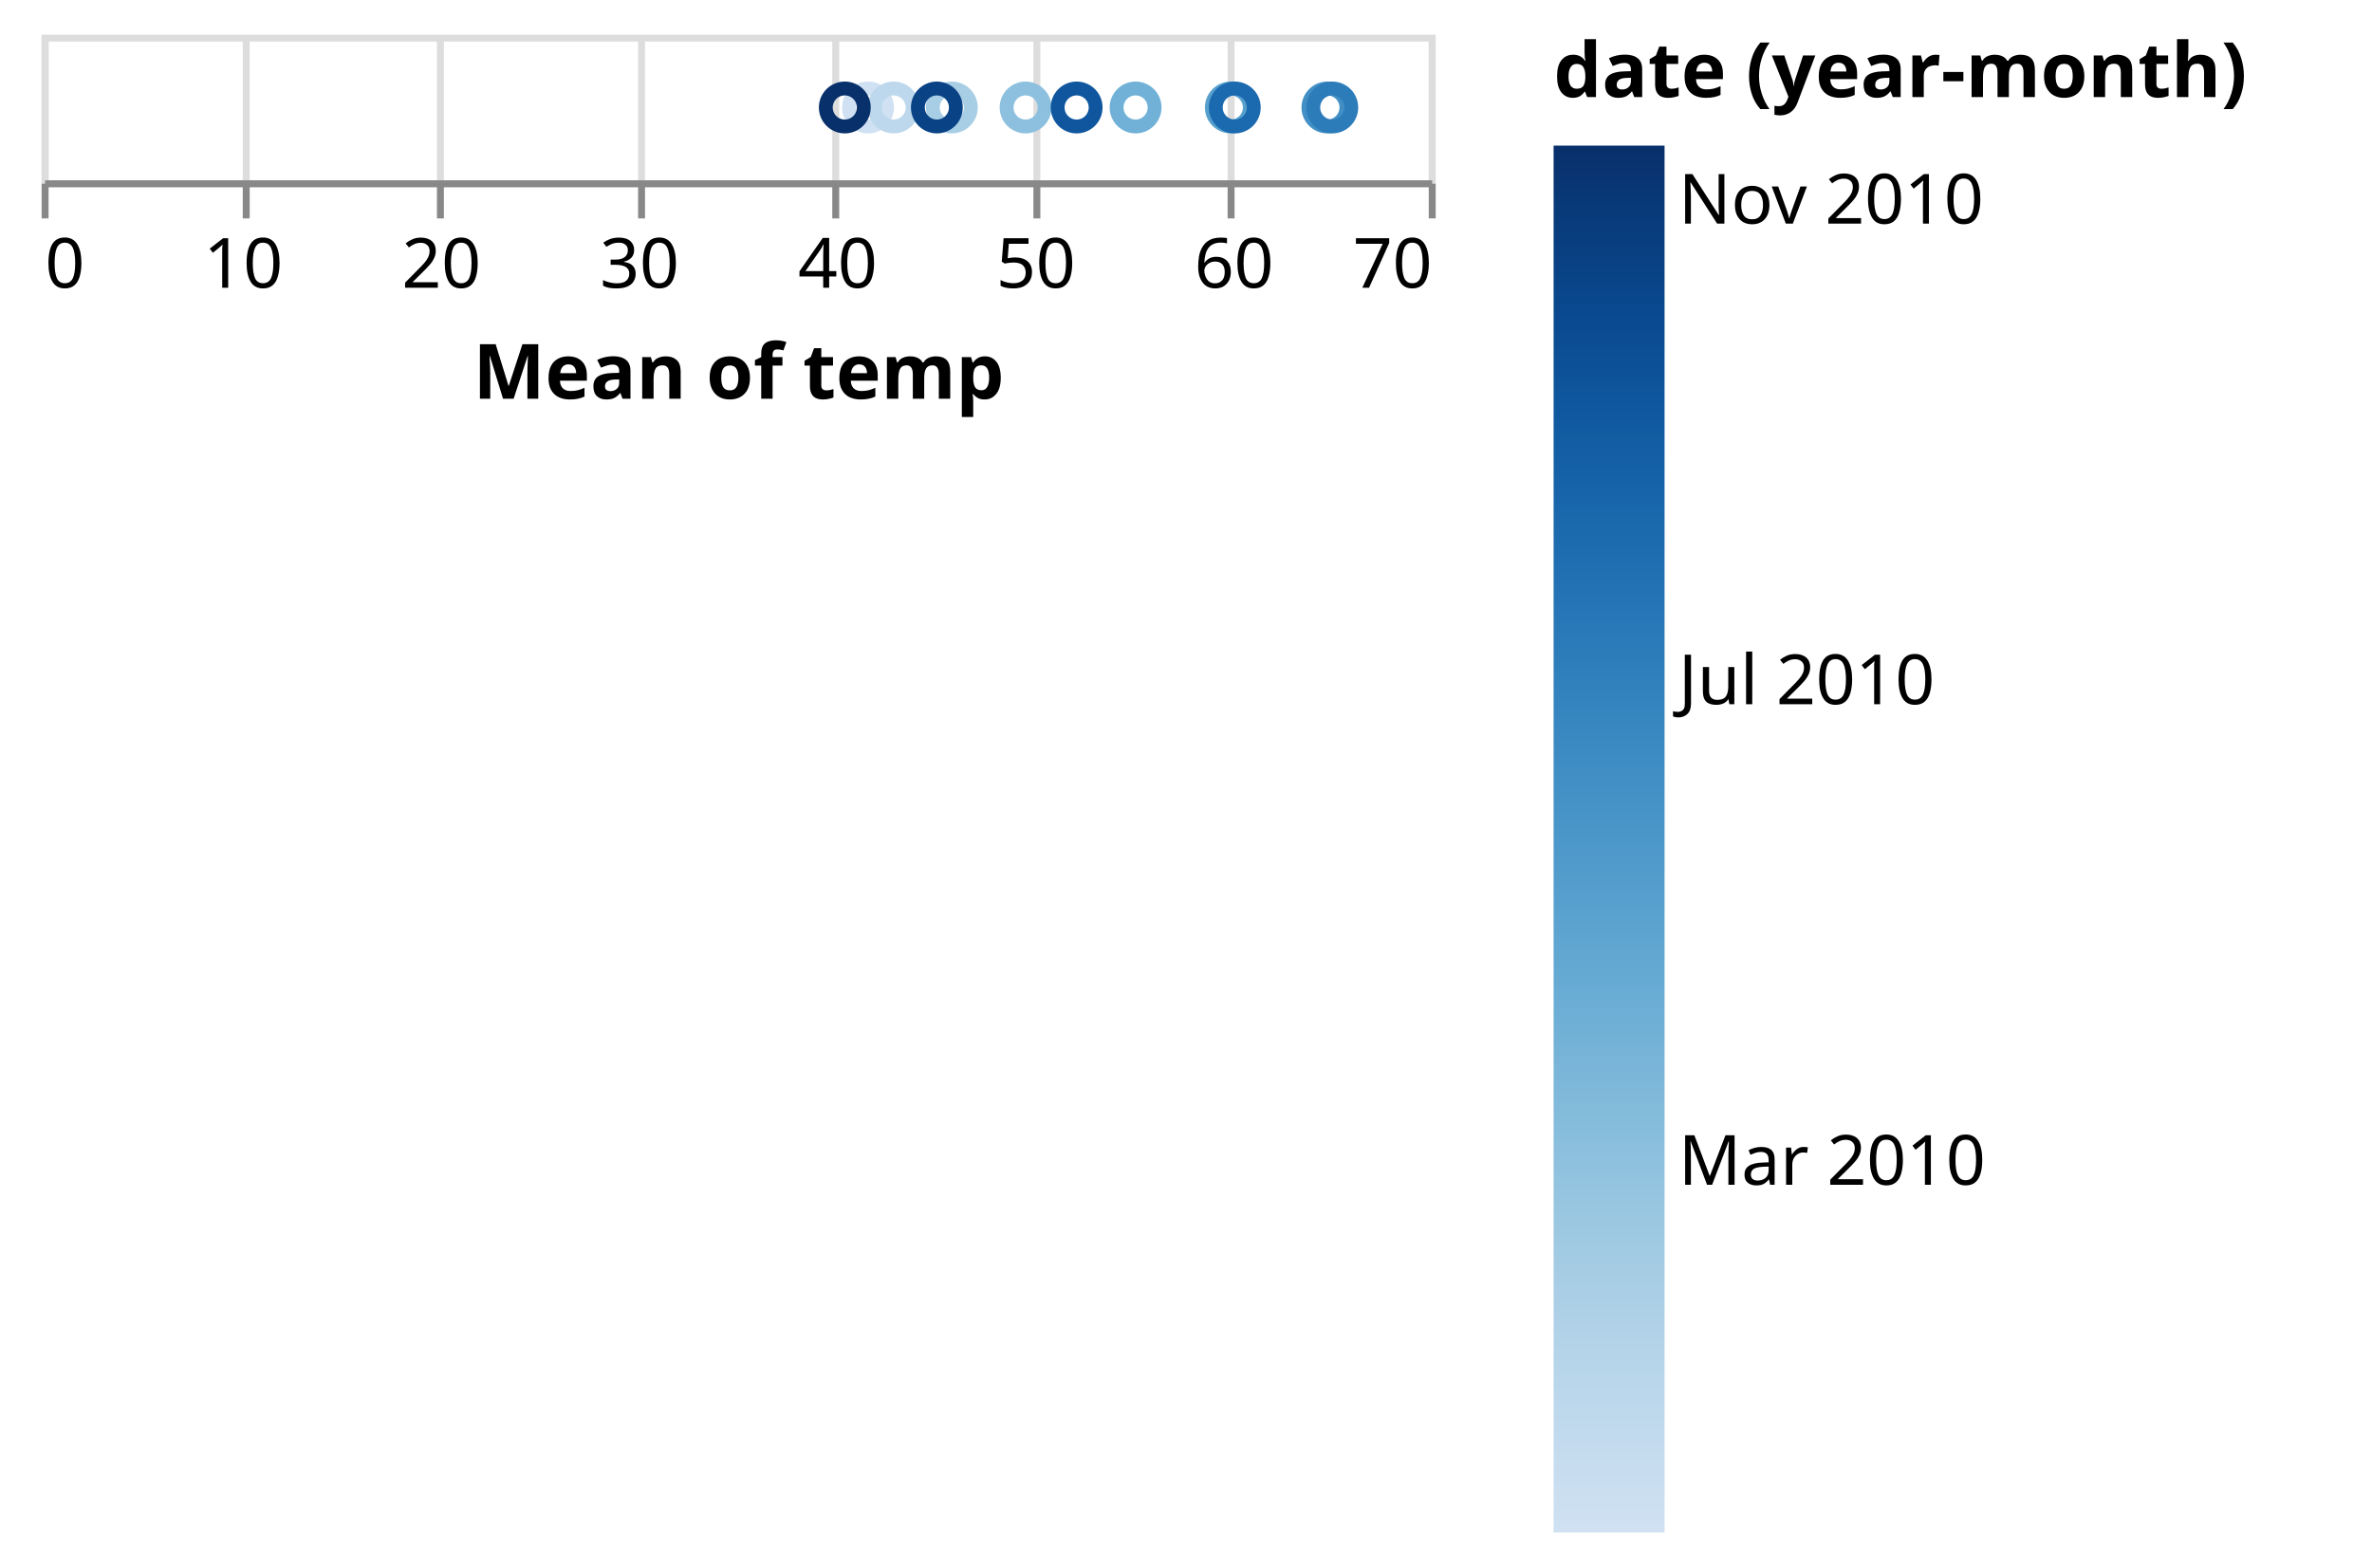
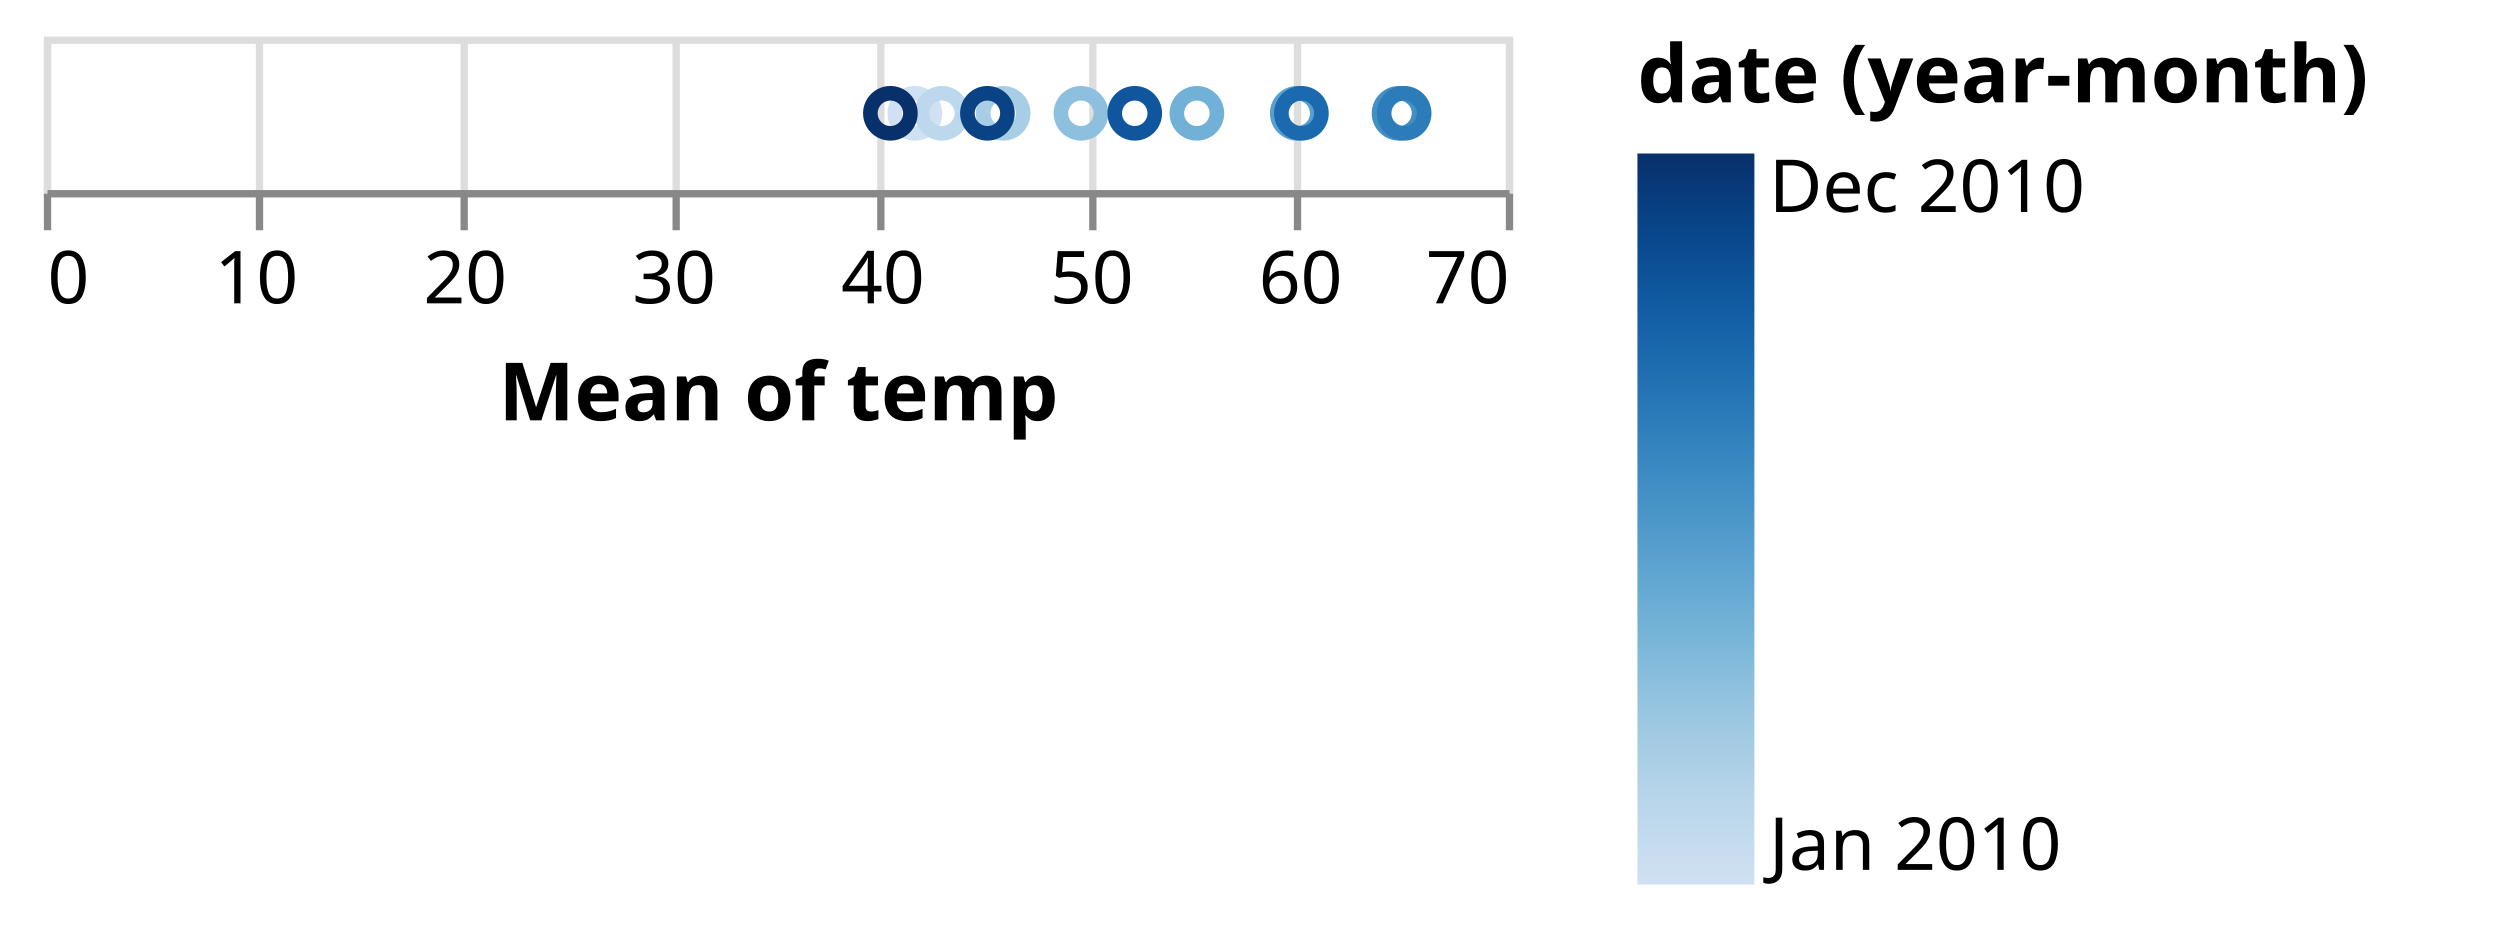
- <svg xmlns="http://www.w3.org/2000/svg" class="marks" width="342" height="226" viewBox="0 0 342 226" version="1.1">
+ <svg xmlns="http://www.w3.org/2000/svg" class="marks" width="342" height="127" viewBox="0 0 342 127" version="1.1">
  <defs>
    <linearGradient id="gradient_0" x1="0" x2="0" y1="1" y2="0">
      <stop offset="0" stop-color="rgb(207, 225, 242)" />
      <stop offset="0.058" stop-color="rgb(196, 219, 238)" />
      <stop offset="0.127" stop-color="rgb(181, 212, 233)" />
      <stop offset="0.196" stop-color="rgb(163, 203, 227)" />
      <stop offset="0.266" stop-color="rgb(142, 193, 222)" />
      <stop offset="0.335" stop-color="rgb(121, 181, 216)" />
      <stop offset="0.404" stop-color="rgb(100, 169, 211)" />
      <stop offset="0.474" stop-color="rgb(82, 156, 204)" />
      <stop offset="0.543" stop-color="rgb(65, 143, 197)" />
      <stop offset="0.612" stop-color="rgb(49, 129, 189)" />
      <stop offset="0.682" stop-color="rgb(35, 114, 180)" />
      <stop offset="0.751" stop-color="rgb(23, 100, 170)" />
      <stop offset="0.82" stop-color="rgb(14, 86, 157)" />
      <stop offset="0.889" stop-color="rgb(9, 71, 140)" />
      <stop offset="0.959" stop-color="rgb(8, 57, 120)" />
      <stop offset="1" stop-color="rgb(8, 48, 107)" />
    </linearGradient>
  </defs>
  <g transform="translate(6,5)">
    <g class="mark-group role-frame root">
      <g transform="translate(0,0)">
        <path class="background" d="M0.5,0.5h200v21h-200Z" style="fill: none; stroke: #ddd;" />
        <g>
          <g class="mark-group role-axis">
            <g transform="translate(0.5,21.5)">
              <path class="background" d="M0,0h0v0h0Z" style="pointer-events: none; fill: none;" />
              <g>
                <g class="mark-rule role-axis-grid" style="pointer-events: none;">
                  <line transform="translate(0,0)" x2="0" y2="-21" style="fill: none; stroke: #ddd; stroke-width: 1; opacity: 1;" />
                  <line transform="translate(29,0)" x2="0" y2="-21" style="fill: none; stroke: #ddd; stroke-width: 1; opacity: 1;" />
                  <line transform="translate(57,0)" x2="0" y2="-21" style="fill: none; stroke: #ddd; stroke-width: 1; opacity: 1;" />
                  <line transform="translate(86,0)" x2="0" y2="-21" style="fill: none; stroke: #ddd; stroke-width: 1; opacity: 1;" />
                  <line transform="translate(114,0)" x2="0" y2="-21" style="fill: none; stroke: #ddd; stroke-width: 1; opacity: 1;" />
                  <line transform="translate(143,0)" x2="0" y2="-21" style="fill: none; stroke: #ddd; stroke-width: 1; opacity: 1;" />
                  <line transform="translate(171,0)" x2="0" y2="-21" style="fill: none; stroke: #ddd; stroke-width: 1; opacity: 1;" />
                  <line transform="translate(200,0)" x2="0" y2="-21" style="fill: none; stroke: #ddd; stroke-width: 1; opacity: 1;" />
                </g>
              </g>
            </g>
          </g>
          <g class="mark-symbol role-mark marks">
            <path transform="translate(119.1544,10.5)" d="M2.739,0A2.739,2.739,0,1,1,-2.739,0A2.739,2.739,0,1,1,2.739,0" style="fill: none; stroke: rgb(207, 225, 242); stroke-width: 2;" />
            <path transform="translate(122.8457,10.5)" d="M2.739,0A2.739,2.739,0,1,1,-2.739,0A2.739,2.739,0,1,1,2.739,0" style="fill: none; stroke: rgb(189, 216, 236); stroke-width: 2;" />
            <path transform="translate(131.2375,10.5)" d="M2.739,0A2.739,2.739,0,1,1,-2.739,0A2.739,2.739,0,1,1,2.739,0" style="fill: none; stroke: rgb(168, 206, 229); stroke-width: 2;" />
            <path transform="translate(141.8742,10.5)" d="M2.739,0A2.739,2.739,0,1,1,-2.739,0A2.739,2.739,0,1,1,2.739,0" style="fill: none; stroke: rgb(141, 192, 222); stroke-width: 2;" />
            <path transform="translate(157.7323,10.5)" d="M2.739,0A2.739,2.739,0,1,1,-2.739,0A2.739,2.739,0,1,1,2.739,0" style="fill: none; stroke: rgb(113, 177, 215); stroke-width: 2;" />
            <path transform="translate(171.4623,10.5)" d="M2.739,0A2.739,2.739,0,1,1,-2.739,0A2.739,2.739,0,1,1,2.739,0" style="fill: none; stroke: rgb(87, 160, 206); stroke-width: 2;" />
            <path transform="translate(185.3932,10.5)" d="M2.739,0A2.739,2.739,0,1,1,-2.739,0A2.739,2.739,0,1,1,2.739,0" style="fill: none; stroke: rgb(65, 143, 197); stroke-width: 2;" />
            <path transform="translate(186.0891,10.5)" d="M2.739,0A2.739,2.739,0,1,1,-2.739,0A2.739,2.739,0,1,1,2.739,0" style="fill: none; stroke: rgb(45, 124, 186); stroke-width: 2;" />
            <path transform="translate(172.0321,10.5)" d="M2.739,0A2.739,2.739,0,1,1,-2.739,0A2.739,2.739,0,1,1,2.739,0" style="fill: none; stroke: rgb(27, 105, 174); stroke-width: 2;" />
            <path transform="translate(149.2331,10.5)" d="M2.739,0A2.739,2.739,0,1,1,-2.739,0A2.739,2.739,0,1,1,2.739,0" style="fill: none; stroke: rgb(15, 86, 158); stroke-width: 2;" />
            <path transform="translate(129.0782,10.5)" d="M2.739,0A2.739,2.739,0,1,1,-2.739,0A2.739,2.739,0,1,1,2.739,0" style="fill: none; stroke: rgb(9, 67, 134); stroke-width: 2;" />
            <path transform="translate(115.8053,10.5)" d="M2.739,0A2.739,2.739,0,1,1,-2.739,0A2.739,2.739,0,1,1,2.739,0" style="fill: none; stroke: rgb(8, 48, 107); stroke-width: 2;" />
          </g>
          <g class="mark-group role-legend">
            <g transform="translate(218,0)">
-               <path class="background" d="M0,0h113v216h-113Z" style="pointer-events: none; fill: none;" />
+               <path class="background" d="M0,0h113v117h-113Z" style="pointer-events: none; fill: none;" />
              <g>
                <g class="mark-group role-legend-entry">
                  <g transform="translate(0,16)">
                    <path class="background" d="M0,0h0v0h0Z" style="pointer-events: none; fill: none;" />
                    <g>
                      <g class="mark-rect role-legend-gradient" style="pointer-events: none;">
-                         <path d="M0,0h16v200h-16Z" style="fill: url(#gradient_0); stroke: #ddd; stroke-width: 0; opacity: 1;" />
+                         <path d="M0,0h16v100h-16Z" style="fill: url(#gradient_0); stroke: #ddd; stroke-width: 0; opacity: 1;" />
                      </g>
                      <g class="mark-text role-legend-label" style="pointer-events: none;">
-                         <text text-anchor="start" transform="translate(18,149.8618)" style="font-family: sans-serif; font-size: 10px; fill: #000; opacity: 1;">Mar 2010</text>
-                         <text text-anchor="start" transform="translate(18,80.556)" style="font-family: sans-serif; font-size: 10px; fill: #000; opacity: 1;">Jul 2010</text>
-                         <text text-anchor="start" transform="translate(18,11.25017)" style="font-family: sans-serif; font-size: 10px; fill: #000; opacity: 1;">Nov 2010</text>
+                         <text text-anchor="start" transform="translate(18,98)" style="font-family: sans-serif; font-size: 10px; fill: #000; opacity: 1;">Jan 2010</text>
+                         <text text-anchor="start" transform="translate(18,8)" style="font-family: sans-serif; font-size: 10px; fill: #000; opacity: 1;">Dec 2010</text>
                      </g>
                    </g>
                  </g>
                </g>
                <g class="mark-text role-legend-title" style="pointer-events: none;">
                  <text text-anchor="start" transform="translate(0,9)" style="font-family: sans-serif; font-size: 11px; font-weight: bold; fill: #000; opacity: 1;">date (year-month)</text>
                </g>
              </g>
            </g>
          </g>
          <g class="mark-group role-axis">
            <g transform="translate(0.5,21.5)">
              <path class="background" d="M0,0h0v0h0Z" style="pointer-events: none; fill: none;" />
              <g>
                <g class="mark-rule role-axis-tick" style="pointer-events: none;">
                  <line transform="translate(0,0)" x2="0" y2="5" style="fill: none; stroke: #888; stroke-width: 1; opacity: 1;" />
                  <line transform="translate(29,0)" x2="0" y2="5" style="fill: none; stroke: #888; stroke-width: 1; opacity: 1;" />
                  <line transform="translate(57,0)" x2="0" y2="5" style="fill: none; stroke: #888; stroke-width: 1; opacity: 1;" />
                  <line transform="translate(86,0)" x2="0" y2="5" style="fill: none; stroke: #888; stroke-width: 1; opacity: 1;" />
                  <line transform="translate(114,0)" x2="0" y2="5" style="fill: none; stroke: #888; stroke-width: 1; opacity: 1;" />
                  <line transform="translate(143,0)" x2="0" y2="5" style="fill: none; stroke: #888; stroke-width: 1; opacity: 1;" />
                  <line transform="translate(171,0)" x2="0" y2="5" style="fill: none; stroke: #888; stroke-width: 1; opacity: 1;" />
                  <line transform="translate(200,0)" x2="0" y2="5" style="fill: none; stroke: #888; stroke-width: 1; opacity: 1;" />
                </g>
                <g class="mark-text role-axis-label" style="pointer-events: none;">
                  <text text-anchor="start" transform="translate(0,15)" style="font-family: sans-serif; font-size: 10px; fill: #000; opacity: 1;">0</text>
                  <text text-anchor="middle" transform="translate(28.57143,15)" style="font-family: sans-serif; font-size: 10px; fill: #000; opacity: 1;">10</text>
                  <text text-anchor="middle" transform="translate(57.14286,15)" style="font-family: sans-serif; font-size: 10px; fill: #000; opacity: 1;">20</text>
                  <text text-anchor="middle" transform="translate(85.71429,15)" style="font-family: sans-serif; font-size: 10px; fill: #000; opacity: 1;">30</text>
                  <text text-anchor="middle" transform="translate(114.2857,15)" style="font-family: sans-serif; font-size: 10px; fill: #000; opacity: 1;">40</text>
                  <text text-anchor="middle" transform="translate(142.8571,15)" style="font-family: sans-serif; font-size: 10px; fill: #000; opacity: 1;">50</text>
                  <text text-anchor="middle" transform="translate(171.4286,15)" style="font-family: sans-serif; font-size: 10px; fill: #000; opacity: 1;">60</text>
                  <text text-anchor="end" transform="translate(200,15)" style="font-family: sans-serif; font-size: 10px; fill: #000; opacity: 1;">70</text>
                </g>
                <g class="mark-rule role-axis-domain" style="pointer-events: none;">
                  <line transform="translate(0,0)" x2="200" y2="0" style="fill: none; stroke: #888; stroke-width: 1; opacity: 1;" />
                </g>
                <g class="mark-text role-axis-title" style="pointer-events: none;">
                  <text text-anchor="middle" transform="translate(100,31)" style="font-family: sans-serif; font-size: 11px; font-weight: bold; fill: #000; opacity: 1;">Mean of temp</text>
                </g>
              </g>
            </g>
          </g>
        </g>
      </g>
    </g>
  </g>
</svg>
